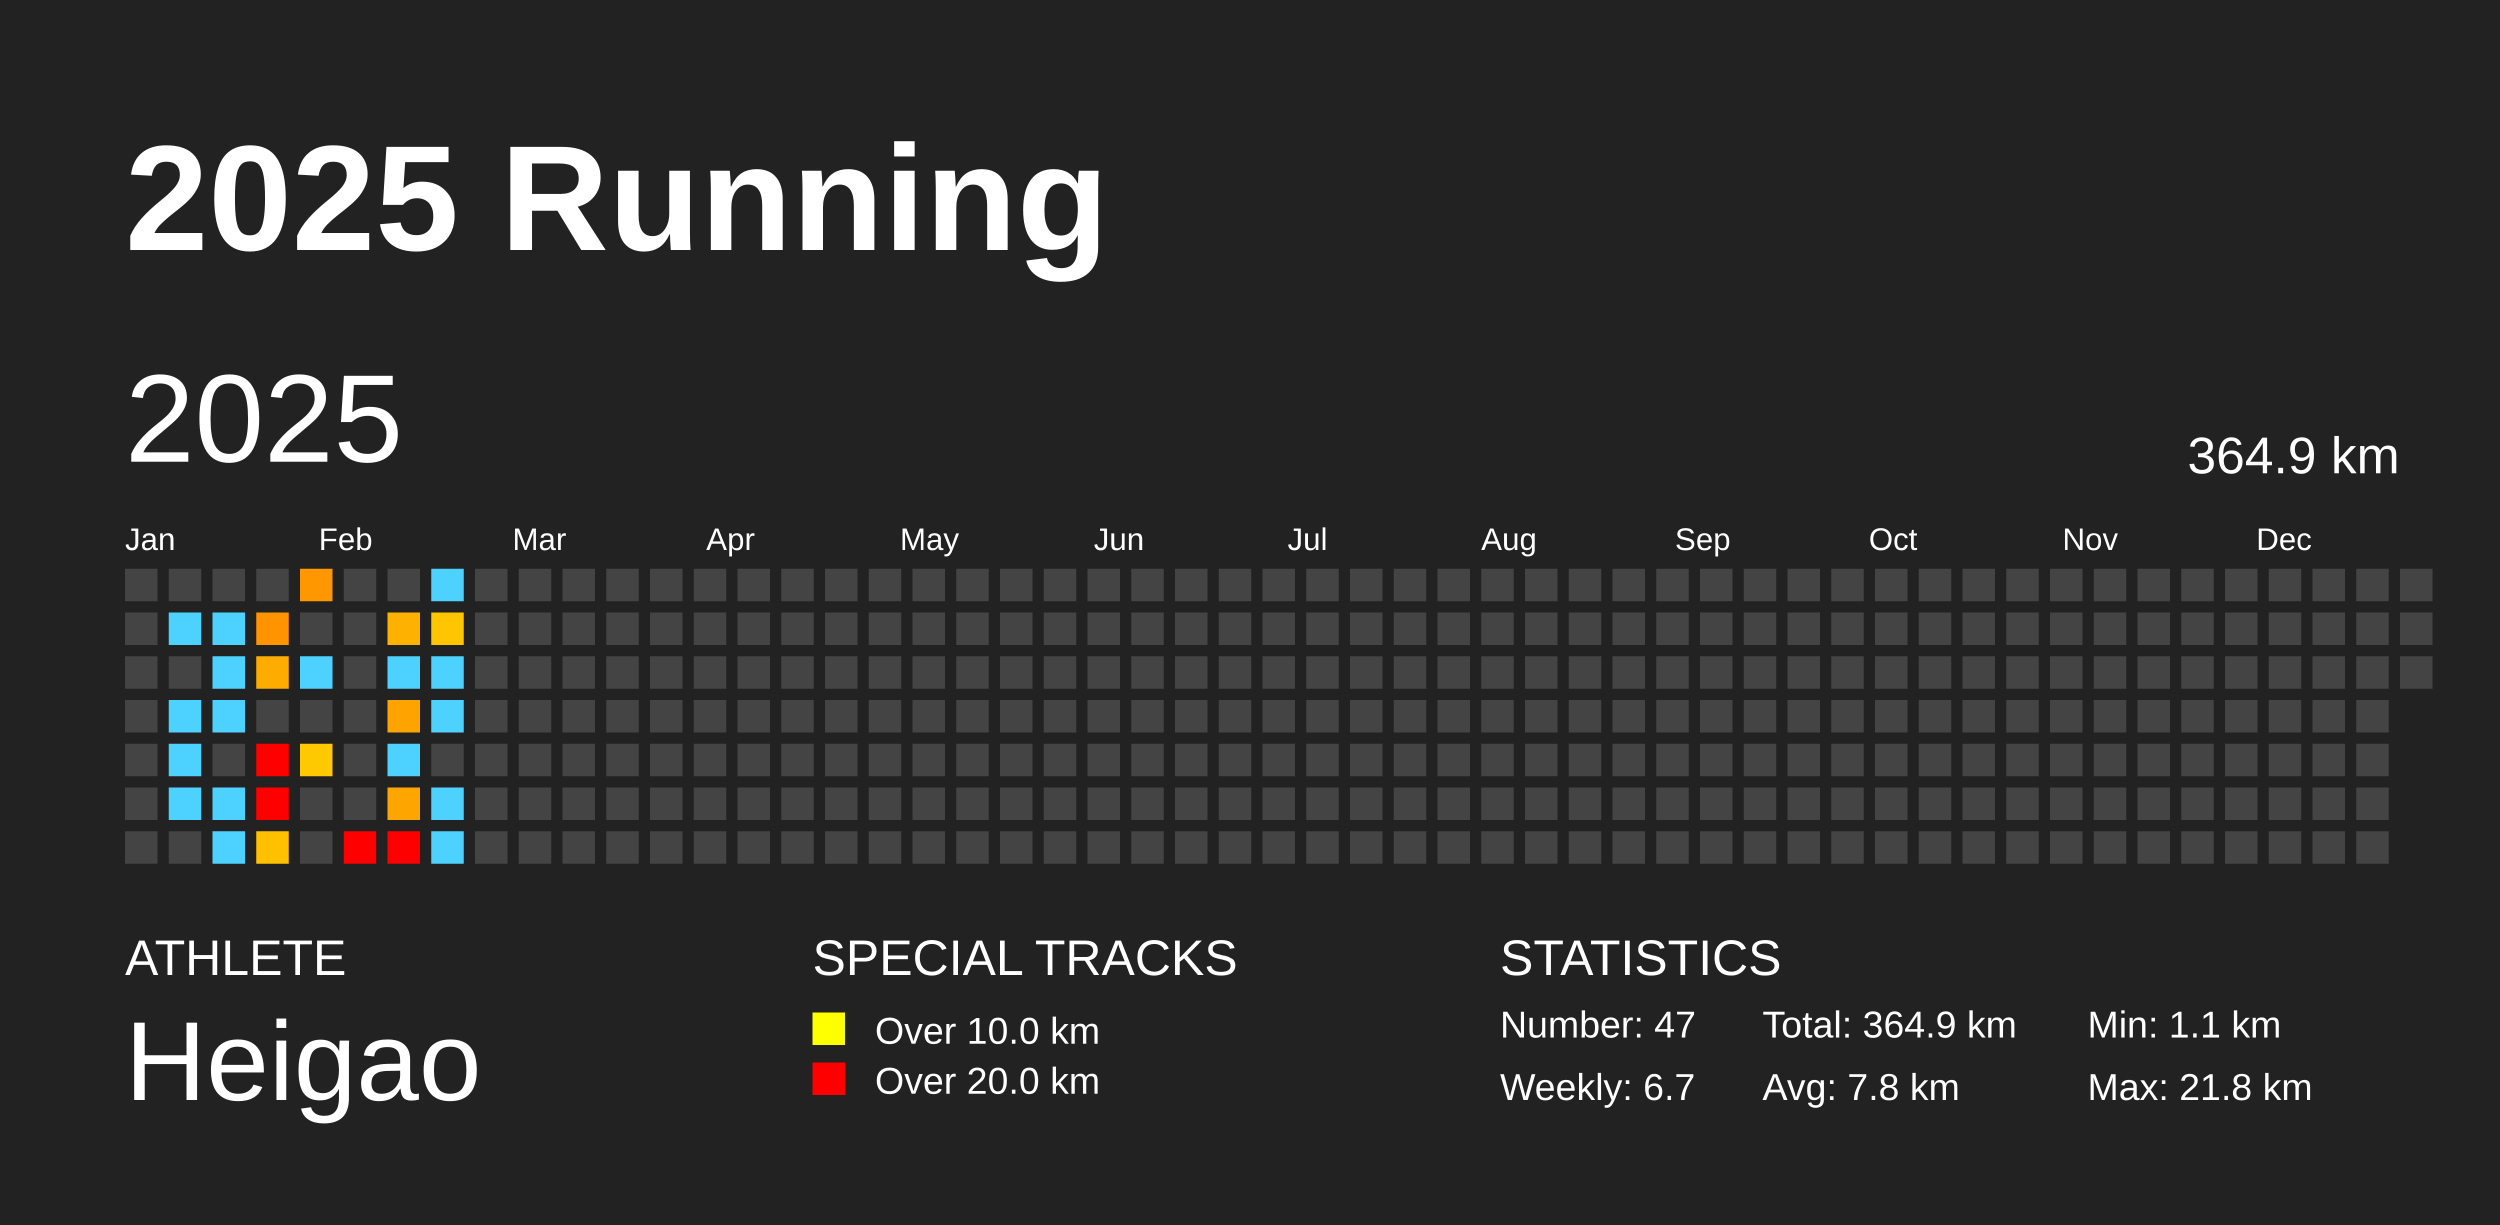
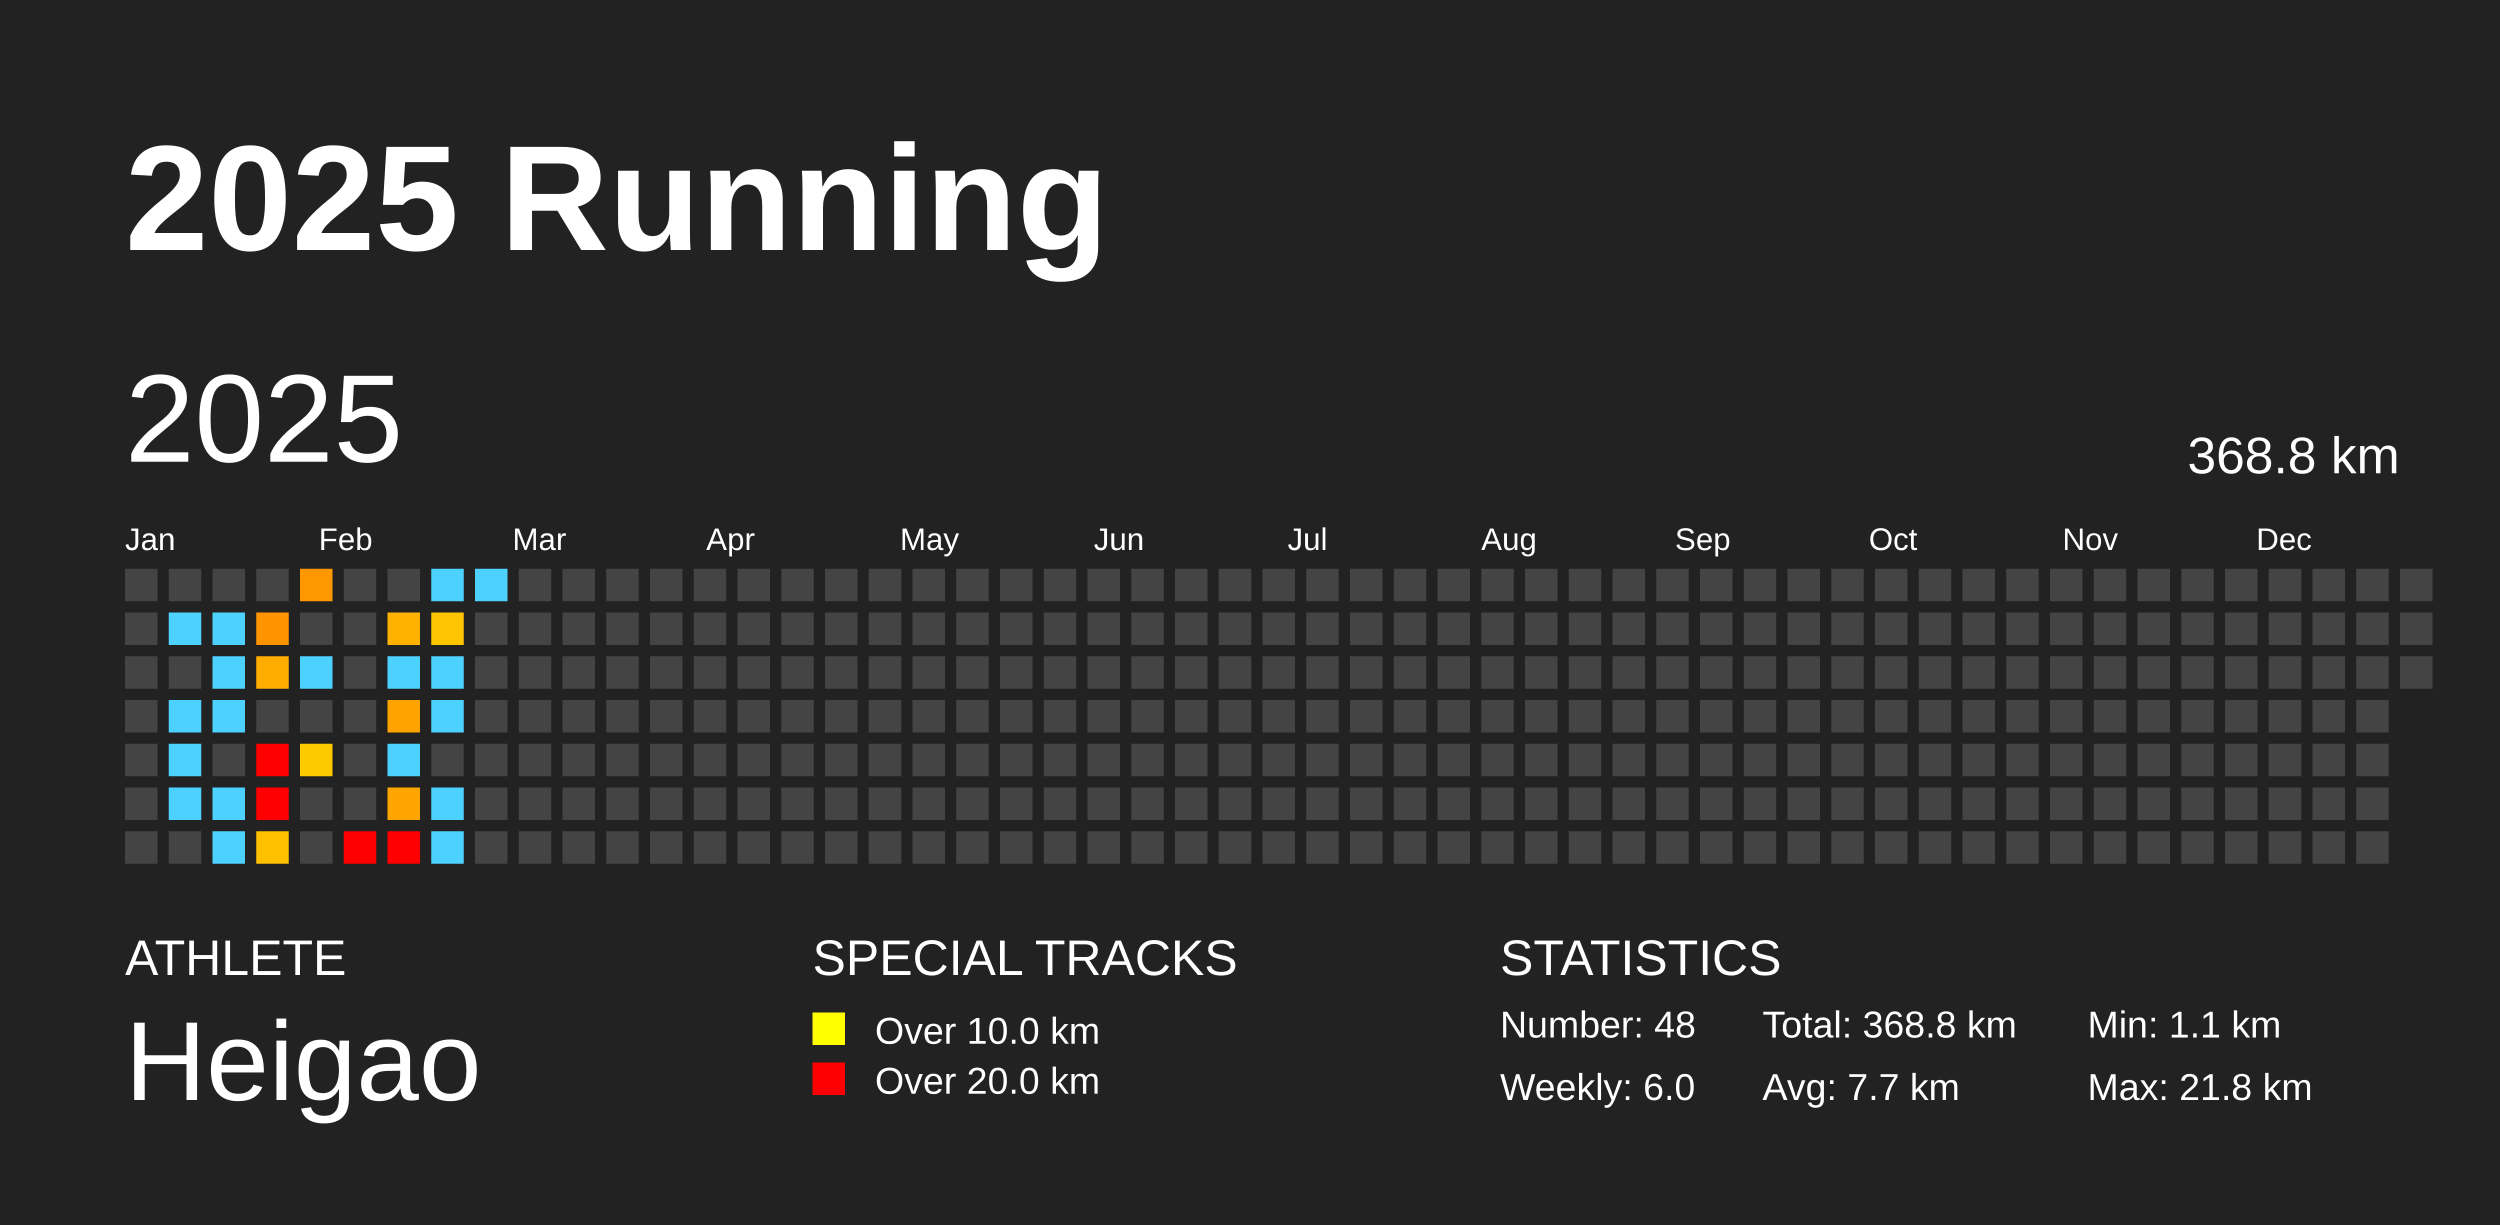
<svg xmlns="http://www.w3.org/2000/svg" baseProfile="full" height="98mm" version="1.1" viewBox="0,0,200,98" width="200mm">
  <defs />
  <rect fill="#222222" height="98" width="200" x="0" y="0" />
  <text fill="#FFFFFF" style="font-size:12px; font-family:Arial; font-weight:bold;" x="10" y="20">2025 Running</text>
  <text fill="#FFFFFF" style="font-size:4px; font-family:Arial" x="10" y="78">ATHLETE</text>
  <text fill="#FFFFFF" style="font-size:9px; font-family:Arial" x="10" y="88">Heigao</text>
  <text fill="#FFFFFF" style="font-size:4px; font-family:Arial" x="65" y="78">SPECIAL TRACKS</text>
  <rect fill="yellow" height="2.6" width="2.6" x="65" y="81" />
  <text fill="#FFFFFF" style="font-size:3px; font-family:Arial" x="70" y="83.5">Over 10.0 km</text>
  <rect fill="red" height="2.6" width="2.6" x="65" y="85" />
  <text fill="#FFFFFF" style="font-size:3px; font-family:Arial" x="70" y="87.5">Over 20.0 km</text>
  <text fill="#FFFFFF" style="font-size:4px; font-family:Arial" x="120" y="78">STATISTICS</text>
-   <text fill="#FFFFFF" style="font-size:3px; font-family:Arial" x="120" y="83">Number: 47</text>
-   <text fill="#FFFFFF" style="font-size:3px; font-family:Arial" x="120" y="88">Weekly: 6.7</text>
-   <text fill="#FFFFFF" style="font-size:3px; font-family:Arial" x="141" y="83">Total: 364.9 km</text>
-   <text fill="#FFFFFF" style="font-size:3px; font-family:Arial" x="141" y="88">Avg: 7.8 km</text>
+   <text fill="#FFFFFF" style="font-size:3px; font-family:Arial" x="120" y="83">Number: 48</text>
+   <text fill="#FFFFFF" style="font-size:3px; font-family:Arial" x="120" y="88">Weekly: 6.0</text>
+   <text fill="#FFFFFF" style="font-size:3px; font-family:Arial" x="141" y="83">Total: 368.8 km</text>
+   <text fill="#FFFFFF" style="font-size:3px; font-family:Arial" x="141" y="88">Avg: 7.7 km</text>
  <text fill="#FFFFFF" style="font-size:3px; font-family:Arial" x="167" y="83">Min: 1.1 km</text>
  <text fill="#FFFFFF" style="font-size:3px; font-family:Arial" x="167" y="88">Max: 21.8 km</text>
  <text dominant-baseline="hanging" fill="#FFFFFF" style="font-size:10.0px; font-family:Arial;" x="10" y="30">2025</text>
-   <text dominant-baseline="hanging" fill="#FFFFFF" style="font-size:4.125px; font-family:Arial;" x="175" y="35">364.9 km</text>
+   <text dominant-baseline="hanging" fill="#FFFFFF" style="font-size:4.125px; font-family:Arial;" x="175" y="35">368.8 km</text>
  <text fill="#FFFFFF" style="font-size:2.5px; font-family:Arial" x="10.0" y="44">Jan</text>
  <text fill="#FFFFFF" style="font-size:2.5px; font-family:Arial" x="25.5" y="44">Feb</text>
  <text fill="#FFFFFF" style="font-size:2.5px; font-family:Arial" x="41.0" y="44">Mar</text>
  <text fill="#FFFFFF" style="font-size:2.5px; font-family:Arial" x="56.5" y="44">Apr</text>
  <text fill="#FFFFFF" style="font-size:2.5px; font-family:Arial" x="72.0" y="44">May</text>
  <text fill="#FFFFFF" style="font-size:2.5px; font-family:Arial" x="87.5" y="44">Jun</text>
  <text fill="#FFFFFF" style="font-size:2.5px; font-family:Arial" x="103.0" y="44">Jul</text>
  <text fill="#FFFFFF" style="font-size:2.5px; font-family:Arial" x="118.5" y="44">Aug</text>
  <text fill="#FFFFFF" style="font-size:2.5px; font-family:Arial" x="134.0" y="44">Sep</text>
  <text fill="#FFFFFF" style="font-size:2.5px; font-family:Arial" x="149.5" y="44">Oct</text>
  <text fill="#FFFFFF" style="font-size:2.5px; font-family:Arial" x="165.0" y="44">Nov</text>
  <text fill="#FFFFFF" style="font-size:2.5px; font-family:Arial" x="180.5" y="44">Dec</text>
  <rect fill="#444444" height="2.6" width="2.6" x="10.0" y="45.5" />
  <rect fill="#444444" height="2.6" width="2.6" x="10.0" y="49.0" />
  <rect fill="#444444" height="2.6" width="2.6" x="10.0" y="52.5" />
  <rect fill="#444444" height="2.6" width="2.6" x="10.0" y="56.0" />
  <rect fill="#444444" height="2.6" width="2.6" x="10.0" y="59.5" />
  <rect fill="#444444" height="2.6" width="2.6" x="10.0" y="63.0" />
  <rect fill="#444444" height="2.6" width="2.6" x="10.0" y="66.5" />
  <rect fill="#444444" height="2.6" width="2.6" x="13.5" y="45.5" />
  <rect fill="#4dd2ff" height="2.6" width="2.6" x="13.5" y="49.0" />
  <rect fill="#444444" height="2.6" width="2.6" x="13.5" y="52.5" />
  <rect fill="#4dd2ff" height="2.6" width="2.6" x="13.5" y="56.0" />
  <rect fill="#4dd2ff" height="2.6" width="2.6" x="13.5" y="59.5" />
  <rect fill="#4dd2ff" height="2.6" width="2.6" x="13.5" y="63.0" />
  <rect fill="#444444" height="2.6" width="2.6" x="13.5" y="66.5" />
  <rect fill="#444444" height="2.6" width="2.6" x="17.0" y="45.5" />
  <rect fill="#4dd2ff" height="2.6" width="2.6" x="17.0" y="49.0" />
  <rect fill="#4dd2ff" height="2.6" width="2.6" x="17.0" y="52.5" />
  <rect fill="#4dd2ff" height="2.6" width="2.6" x="17.0" y="56.0" />
  <rect fill="#444444" height="2.6" width="2.6" x="17.0" y="59.5" />
  <rect fill="#4dd2ff" height="2.6" width="2.6" x="17.0" y="63.0" />
  <rect fill="#4dd2ff" height="2.6" width="2.6" x="17.0" y="66.5" />
  <rect fill="#444444" height="2.6" width="2.6" x="20.5" y="45.5" />
  <rect fill="#ff9400" height="2.6" width="2.6" x="20.5" y="49.0" />
  <rect fill="#ffac00" height="2.6" width="2.6" x="20.5" y="52.5" />
  <rect fill="#444444" height="2.6" width="2.6" x="20.5" y="56.0" />
  <rect fill="red" height="2.6" width="2.6" x="20.5" y="59.5" />
  <rect fill="red" height="2.6" width="2.6" x="20.5" y="63.0" />
  <rect fill="#ffc000" height="2.6" width="2.6" x="20.5" y="66.5" />
  <rect fill="#ff9800" height="2.6" width="2.6" x="24.0" y="45.5" />
  <rect fill="#444444" height="2.6" width="2.6" x="24.0" y="49.0" />
  <rect fill="#4dd2ff" height="2.6" width="2.6" x="24.0" y="52.5" />
  <rect fill="#444444" height="2.6" width="2.6" x="24.0" y="56.0" />
  <rect fill="#ffc900" height="2.6" width="2.6" x="24.0" y="59.5" />
  <rect fill="#444444" height="2.6" width="2.6" x="24.0" y="63.0" />
  <rect fill="#444444" height="2.6" width="2.6" x="24.0" y="66.5" />
  <rect fill="#444444" height="2.6" width="2.6" x="27.5" y="45.5" />
  <rect fill="#444444" height="2.6" width="2.6" x="27.5" y="49.0" />
  <rect fill="#444444" height="2.6" width="2.6" x="27.5" y="52.5" />
  <rect fill="#444444" height="2.6" width="2.6" x="27.5" y="56.0" />
  <rect fill="#444444" height="2.6" width="2.6" x="27.5" y="59.5" />
  <rect fill="#444444" height="2.6" width="2.6" x="27.5" y="63.0" />
  <rect fill="red" height="2.6" width="2.6" x="27.5" y="66.5" />
  <rect fill="#444444" height="2.6" width="2.6" x="31.0" y="45.5" />
  <rect fill="#ffb100" height="2.6" width="2.6" x="31.0" y="49.0" />
  <rect fill="#4dd2ff" height="2.6" width="2.6" x="31.0" y="52.5" />
  <rect fill="#ffa300" height="2.6" width="2.6" x="31.0" y="56.0" />
  <rect fill="#4dd2ff" height="2.6" width="2.6" x="31.0" y="59.5" />
  <rect fill="#ffa500" height="2.6" width="2.6" x="31.0" y="63.0" />
  <rect fill="red" height="2.6" width="2.6" x="31.0" y="66.5" />
  <rect fill="#4dd2ff" height="2.6" width="2.6" x="34.5" y="45.5" />
  <rect fill="#ffc500" height="2.6" width="2.6" x="34.5" y="49.0" />
  <rect fill="#4dd2ff" height="2.6" width="2.6" x="34.5" y="52.5" />
  <rect fill="#4dd2ff" height="2.6" width="2.6" x="34.5" y="56.0" />
  <rect fill="#444444" height="2.6" width="2.6" x="34.5" y="59.5" />
  <rect fill="#4dd2ff" height="2.6" width="2.6" x="34.5" y="63.0" />
  <rect fill="#4dd2ff" height="2.6" width="2.6" x="34.5" y="66.5" />
-   <rect fill="#444444" height="2.6" width="2.6" x="38.0" y="45.5" />
+   <rect fill="#4dd2ff" height="2.6" width="2.6" x="38.0" y="45.5" />
  <rect fill="#444444" height="2.6" width="2.6" x="38.0" y="49.0" />
  <rect fill="#444444" height="2.6" width="2.6" x="38.0" y="52.5" />
  <rect fill="#444444" height="2.6" width="2.6" x="38.0" y="56.0" />
  <rect fill="#444444" height="2.6" width="2.6" x="38.0" y="59.5" />
  <rect fill="#444444" height="2.6" width="2.6" x="38.0" y="63.0" />
  <rect fill="#444444" height="2.6" width="2.6" x="38.0" y="66.5" />
  <rect fill="#444444" height="2.6" width="2.6" x="41.5" y="45.5" />
  <rect fill="#444444" height="2.6" width="2.6" x="41.5" y="49.0" />
  <rect fill="#444444" height="2.6" width="2.6" x="41.5" y="52.5" />
  <rect fill="#444444" height="2.6" width="2.6" x="41.5" y="56.0" />
  <rect fill="#444444" height="2.6" width="2.6" x="41.5" y="59.5" />
  <rect fill="#444444" height="2.6" width="2.6" x="41.5" y="63.0" />
  <rect fill="#444444" height="2.6" width="2.6" x="41.5" y="66.5" />
  <rect fill="#444444" height="2.6" width="2.6" x="45.0" y="45.5" />
  <rect fill="#444444" height="2.6" width="2.6" x="45.0" y="49.0" />
  <rect fill="#444444" height="2.6" width="2.6" x="45.0" y="52.5" />
  <rect fill="#444444" height="2.6" width="2.6" x="45.0" y="56.0" />
  <rect fill="#444444" height="2.6" width="2.6" x="45.0" y="59.5" />
  <rect fill="#444444" height="2.6" width="2.6" x="45.0" y="63.0" />
  <rect fill="#444444" height="2.6" width="2.6" x="45.0" y="66.5" />
  <rect fill="#444444" height="2.6" width="2.6" x="48.5" y="45.5" />
  <rect fill="#444444" height="2.6" width="2.6" x="48.5" y="49.0" />
  <rect fill="#444444" height="2.6" width="2.6" x="48.5" y="52.5" />
  <rect fill="#444444" height="2.6" width="2.6" x="48.5" y="56.0" />
  <rect fill="#444444" height="2.6" width="2.6" x="48.5" y="59.5" />
  <rect fill="#444444" height="2.6" width="2.6" x="48.5" y="63.0" />
  <rect fill="#444444" height="2.6" width="2.6" x="48.5" y="66.5" />
  <rect fill="#444444" height="2.6" width="2.6" x="52.0" y="45.5" />
  <rect fill="#444444" height="2.6" width="2.6" x="52.0" y="49.0" />
  <rect fill="#444444" height="2.6" width="2.6" x="52.0" y="52.5" />
  <rect fill="#444444" height="2.6" width="2.6" x="52.0" y="56.0" />
  <rect fill="#444444" height="2.6" width="2.6" x="52.0" y="59.5" />
  <rect fill="#444444" height="2.6" width="2.6" x="52.0" y="63.0" />
  <rect fill="#444444" height="2.6" width="2.6" x="52.0" y="66.5" />
  <rect fill="#444444" height="2.6" width="2.6" x="55.5" y="45.5" />
  <rect fill="#444444" height="2.6" width="2.6" x="55.5" y="49.0" />
  <rect fill="#444444" height="2.6" width="2.6" x="55.5" y="52.5" />
  <rect fill="#444444" height="2.6" width="2.6" x="55.5" y="56.0" />
  <rect fill="#444444" height="2.6" width="2.6" x="55.5" y="59.5" />
  <rect fill="#444444" height="2.6" width="2.6" x="55.5" y="63.0" />
  <rect fill="#444444" height="2.6" width="2.6" x="55.5" y="66.5" />
  <rect fill="#444444" height="2.6" width="2.6" x="59.0" y="45.5" />
  <rect fill="#444444" height="2.6" width="2.6" x="59.0" y="49.0" />
  <rect fill="#444444" height="2.6" width="2.6" x="59.0" y="52.5" />
  <rect fill="#444444" height="2.6" width="2.6" x="59.0" y="56.0" />
  <rect fill="#444444" height="2.6" width="2.6" x="59.0" y="59.5" />
  <rect fill="#444444" height="2.6" width="2.6" x="59.0" y="63.0" />
  <rect fill="#444444" height="2.6" width="2.6" x="59.0" y="66.5" />
  <rect fill="#444444" height="2.6" width="2.6" x="62.5" y="45.5" />
  <rect fill="#444444" height="2.6" width="2.6" x="62.5" y="49.0" />
  <rect fill="#444444" height="2.6" width="2.6" x="62.5" y="52.5" />
  <rect fill="#444444" height="2.6" width="2.6" x="62.5" y="56.0" />
  <rect fill="#444444" height="2.6" width="2.6" x="62.5" y="59.5" />
  <rect fill="#444444" height="2.6" width="2.6" x="62.5" y="63.0" />
  <rect fill="#444444" height="2.6" width="2.6" x="62.5" y="66.5" />
  <rect fill="#444444" height="2.6" width="2.6" x="66.0" y="45.5" />
  <rect fill="#444444" height="2.6" width="2.6" x="66.0" y="49.0" />
  <rect fill="#444444" height="2.6" width="2.6" x="66.0" y="52.5" />
  <rect fill="#444444" height="2.6" width="2.6" x="66.0" y="56.0" />
  <rect fill="#444444" height="2.6" width="2.6" x="66.0" y="59.5" />
  <rect fill="#444444" height="2.6" width="2.6" x="66.0" y="63.0" />
  <rect fill="#444444" height="2.6" width="2.6" x="66.0" y="66.5" />
  <rect fill="#444444" height="2.6" width="2.6" x="69.5" y="45.5" />
  <rect fill="#444444" height="2.6" width="2.6" x="69.5" y="49.0" />
  <rect fill="#444444" height="2.6" width="2.6" x="69.5" y="52.5" />
  <rect fill="#444444" height="2.6" width="2.6" x="69.5" y="56.0" />
  <rect fill="#444444" height="2.6" width="2.6" x="69.5" y="59.5" />
  <rect fill="#444444" height="2.6" width="2.6" x="69.5" y="63.0" />
  <rect fill="#444444" height="2.6" width="2.6" x="69.5" y="66.5" />
  <rect fill="#444444" height="2.6" width="2.6" x="73.0" y="45.5" />
  <rect fill="#444444" height="2.6" width="2.6" x="73.0" y="49.0" />
  <rect fill="#444444" height="2.6" width="2.6" x="73.0" y="52.5" />
  <rect fill="#444444" height="2.6" width="2.6" x="73.0" y="56.0" />
  <rect fill="#444444" height="2.6" width="2.6" x="73.0" y="59.5" />
  <rect fill="#444444" height="2.6" width="2.6" x="73.0" y="63.0" />
  <rect fill="#444444" height="2.6" width="2.6" x="73.0" y="66.5" />
  <rect fill="#444444" height="2.6" width="2.6" x="76.5" y="45.5" />
  <rect fill="#444444" height="2.6" width="2.6" x="76.5" y="49.0" />
  <rect fill="#444444" height="2.6" width="2.6" x="76.5" y="52.5" />
  <rect fill="#444444" height="2.6" width="2.6" x="76.5" y="56.0" />
  <rect fill="#444444" height="2.6" width="2.6" x="76.5" y="59.5" />
  <rect fill="#444444" height="2.6" width="2.6" x="76.5" y="63.0" />
  <rect fill="#444444" height="2.6" width="2.6" x="76.5" y="66.5" />
  <rect fill="#444444" height="2.6" width="2.6" x="80.0" y="45.5" />
  <rect fill="#444444" height="2.6" width="2.6" x="80.0" y="49.0" />
  <rect fill="#444444" height="2.6" width="2.6" x="80.0" y="52.5" />
  <rect fill="#444444" height="2.6" width="2.6" x="80.0" y="56.0" />
  <rect fill="#444444" height="2.6" width="2.6" x="80.0" y="59.5" />
  <rect fill="#444444" height="2.6" width="2.6" x="80.0" y="63.0" />
  <rect fill="#444444" height="2.6" width="2.6" x="80.0" y="66.5" />
  <rect fill="#444444" height="2.6" width="2.6" x="83.5" y="45.5" />
  <rect fill="#444444" height="2.6" width="2.6" x="83.5" y="49.0" />
  <rect fill="#444444" height="2.6" width="2.6" x="83.5" y="52.5" />
  <rect fill="#444444" height="2.6" width="2.6" x="83.5" y="56.0" />
  <rect fill="#444444" height="2.6" width="2.6" x="83.5" y="59.5" />
  <rect fill="#444444" height="2.6" width="2.6" x="83.5" y="63.0" />
  <rect fill="#444444" height="2.6" width="2.6" x="83.5" y="66.5" />
  <rect fill="#444444" height="2.6" width="2.6" x="87.0" y="45.5" />
  <rect fill="#444444" height="2.6" width="2.6" x="87.0" y="49.0" />
  <rect fill="#444444" height="2.6" width="2.6" x="87.0" y="52.5" />
  <rect fill="#444444" height="2.6" width="2.6" x="87.0" y="56.0" />
  <rect fill="#444444" height="2.6" width="2.6" x="87.0" y="59.5" />
  <rect fill="#444444" height="2.6" width="2.6" x="87.0" y="63.0" />
  <rect fill="#444444" height="2.6" width="2.6" x="87.0" y="66.5" />
  <rect fill="#444444" height="2.6" width="2.6" x="90.5" y="45.5" />
  <rect fill="#444444" height="2.6" width="2.6" x="90.5" y="49.0" />
  <rect fill="#444444" height="2.6" width="2.6" x="90.5" y="52.5" />
  <rect fill="#444444" height="2.6" width="2.6" x="90.5" y="56.0" />
  <rect fill="#444444" height="2.6" width="2.6" x="90.5" y="59.5" />
  <rect fill="#444444" height="2.6" width="2.6" x="90.5" y="63.0" />
  <rect fill="#444444" height="2.6" width="2.6" x="90.5" y="66.5" />
  <rect fill="#444444" height="2.6" width="2.6" x="94.0" y="45.5" />
  <rect fill="#444444" height="2.6" width="2.6" x="94.0" y="49.0" />
  <rect fill="#444444" height="2.6" width="2.6" x="94.0" y="52.5" />
  <rect fill="#444444" height="2.6" width="2.6" x="94.0" y="56.0" />
  <rect fill="#444444" height="2.6" width="2.6" x="94.0" y="59.5" />
  <rect fill="#444444" height="2.6" width="2.6" x="94.0" y="63.0" />
  <rect fill="#444444" height="2.6" width="2.6" x="94.0" y="66.5" />
  <rect fill="#444444" height="2.6" width="2.6" x="97.5" y="45.5" />
  <rect fill="#444444" height="2.6" width="2.6" x="97.5" y="49.0" />
  <rect fill="#444444" height="2.6" width="2.6" x="97.5" y="52.5" />
  <rect fill="#444444" height="2.6" width="2.6" x="97.5" y="56.0" />
  <rect fill="#444444" height="2.6" width="2.6" x="97.5" y="59.5" />
  <rect fill="#444444" height="2.6" width="2.6" x="97.5" y="63.0" />
  <rect fill="#444444" height="2.6" width="2.6" x="97.5" y="66.5" />
  <rect fill="#444444" height="2.6" width="2.6" x="101.0" y="45.5" />
  <rect fill="#444444" height="2.6" width="2.6" x="101.0" y="49.0" />
  <rect fill="#444444" height="2.6" width="2.6" x="101.0" y="52.5" />
  <rect fill="#444444" height="2.6" width="2.6" x="101.0" y="56.0" />
  <rect fill="#444444" height="2.6" width="2.6" x="101.0" y="59.5" />
  <rect fill="#444444" height="2.6" width="2.6" x="101.0" y="63.0" />
  <rect fill="#444444" height="2.6" width="2.6" x="101.0" y="66.5" />
  <rect fill="#444444" height="2.6" width="2.6" x="104.5" y="45.5" />
  <rect fill="#444444" height="2.6" width="2.6" x="104.5" y="49.0" />
  <rect fill="#444444" height="2.6" width="2.6" x="104.5" y="52.5" />
  <rect fill="#444444" height="2.6" width="2.6" x="104.5" y="56.0" />
  <rect fill="#444444" height="2.6" width="2.6" x="104.5" y="59.5" />
  <rect fill="#444444" height="2.6" width="2.6" x="104.5" y="63.0" />
  <rect fill="#444444" height="2.6" width="2.6" x="104.5" y="66.5" />
  <rect fill="#444444" height="2.6" width="2.6" x="108.0" y="45.5" />
  <rect fill="#444444" height="2.6" width="2.6" x="108.0" y="49.0" />
  <rect fill="#444444" height="2.6" width="2.6" x="108.0" y="52.5" />
  <rect fill="#444444" height="2.6" width="2.6" x="108.0" y="56.0" />
  <rect fill="#444444" height="2.6" width="2.6" x="108.0" y="59.5" />
  <rect fill="#444444" height="2.6" width="2.6" x="108.0" y="63.0" />
  <rect fill="#444444" height="2.6" width="2.6" x="108.0" y="66.5" />
  <rect fill="#444444" height="2.6" width="2.6" x="111.5" y="45.5" />
  <rect fill="#444444" height="2.6" width="2.6" x="111.5" y="49.0" />
  <rect fill="#444444" height="2.6" width="2.6" x="111.5" y="52.5" />
  <rect fill="#444444" height="2.6" width="2.6" x="111.5" y="56.0" />
  <rect fill="#444444" height="2.6" width="2.6" x="111.5" y="59.5" />
  <rect fill="#444444" height="2.6" width="2.6" x="111.5" y="63.0" />
  <rect fill="#444444" height="2.6" width="2.6" x="111.5" y="66.5" />
  <rect fill="#444444" height="2.6" width="2.6" x="115.0" y="45.5" />
  <rect fill="#444444" height="2.6" width="2.6" x="115.0" y="49.0" />
  <rect fill="#444444" height="2.6" width="2.6" x="115.0" y="52.5" />
  <rect fill="#444444" height="2.6" width="2.6" x="115.0" y="56.0" />
  <rect fill="#444444" height="2.6" width="2.6" x="115.0" y="59.5" />
  <rect fill="#444444" height="2.6" width="2.6" x="115.0" y="63.0" />
  <rect fill="#444444" height="2.6" width="2.6" x="115.0" y="66.5" />
  <rect fill="#444444" height="2.6" width="2.6" x="118.5" y="45.5" />
  <rect fill="#444444" height="2.6" width="2.6" x="118.5" y="49.0" />
  <rect fill="#444444" height="2.6" width="2.6" x="118.5" y="52.5" />
  <rect fill="#444444" height="2.6" width="2.6" x="118.5" y="56.0" />
  <rect fill="#444444" height="2.6" width="2.6" x="118.5" y="59.5" />
  <rect fill="#444444" height="2.6" width="2.6" x="118.5" y="63.0" />
  <rect fill="#444444" height="2.6" width="2.6" x="118.5" y="66.5" />
  <rect fill="#444444" height="2.6" width="2.6" x="122.0" y="45.5" />
  <rect fill="#444444" height="2.6" width="2.6" x="122.0" y="49.0" />
  <rect fill="#444444" height="2.6" width="2.6" x="122.0" y="52.5" />
  <rect fill="#444444" height="2.6" width="2.6" x="122.0" y="56.0" />
  <rect fill="#444444" height="2.6" width="2.6" x="122.0" y="59.5" />
  <rect fill="#444444" height="2.6" width="2.6" x="122.0" y="63.0" />
  <rect fill="#444444" height="2.6" width="2.6" x="122.0" y="66.5" />
  <rect fill="#444444" height="2.6" width="2.6" x="125.5" y="45.5" />
  <rect fill="#444444" height="2.6" width="2.6" x="125.5" y="49.0" />
  <rect fill="#444444" height="2.6" width="2.6" x="125.5" y="52.5" />
  <rect fill="#444444" height="2.6" width="2.6" x="125.5" y="56.0" />
  <rect fill="#444444" height="2.6" width="2.6" x="125.5" y="59.5" />
  <rect fill="#444444" height="2.6" width="2.6" x="125.5" y="63.0" />
  <rect fill="#444444" height="2.6" width="2.6" x="125.5" y="66.5" />
  <rect fill="#444444" height="2.6" width="2.6" x="129.0" y="45.5" />
  <rect fill="#444444" height="2.6" width="2.6" x="129.0" y="49.0" />
  <rect fill="#444444" height="2.6" width="2.6" x="129.0" y="52.5" />
  <rect fill="#444444" height="2.6" width="2.6" x="129.0" y="56.0" />
  <rect fill="#444444" height="2.6" width="2.6" x="129.0" y="59.5" />
  <rect fill="#444444" height="2.6" width="2.6" x="129.0" y="63.0" />
  <rect fill="#444444" height="2.6" width="2.6" x="129.0" y="66.5" />
  <rect fill="#444444" height="2.6" width="2.6" x="132.5" y="45.5" />
  <rect fill="#444444" height="2.6" width="2.6" x="132.5" y="49.0" />
  <rect fill="#444444" height="2.6" width="2.6" x="132.5" y="52.5" />
  <rect fill="#444444" height="2.6" width="2.6" x="132.5" y="56.0" />
  <rect fill="#444444" height="2.6" width="2.6" x="132.5" y="59.5" />
  <rect fill="#444444" height="2.6" width="2.6" x="132.5" y="63.0" />
  <rect fill="#444444" height="2.6" width="2.6" x="132.5" y="66.5" />
  <rect fill="#444444" height="2.6" width="2.6" x="136.0" y="45.5" />
  <rect fill="#444444" height="2.6" width="2.6" x="136.0" y="49.0" />
  <rect fill="#444444" height="2.6" width="2.6" x="136.0" y="52.5" />
  <rect fill="#444444" height="2.6" width="2.6" x="136.0" y="56.0" />
  <rect fill="#444444" height="2.6" width="2.6" x="136.0" y="59.5" />
  <rect fill="#444444" height="2.6" width="2.6" x="136.0" y="63.0" />
  <rect fill="#444444" height="2.6" width="2.6" x="136.0" y="66.5" />
  <rect fill="#444444" height="2.6" width="2.6" x="139.5" y="45.5" />
  <rect fill="#444444" height="2.6" width="2.6" x="139.5" y="49.0" />
  <rect fill="#444444" height="2.6" width="2.6" x="139.5" y="52.5" />
  <rect fill="#444444" height="2.6" width="2.6" x="139.5" y="56.0" />
  <rect fill="#444444" height="2.6" width="2.6" x="139.5" y="59.5" />
  <rect fill="#444444" height="2.6" width="2.6" x="139.5" y="63.0" />
  <rect fill="#444444" height="2.6" width="2.6" x="139.5" y="66.5" />
  <rect fill="#444444" height="2.6" width="2.6" x="143.0" y="45.5" />
  <rect fill="#444444" height="2.6" width="2.6" x="143.0" y="49.0" />
  <rect fill="#444444" height="2.6" width="2.6" x="143.0" y="52.5" />
  <rect fill="#444444" height="2.6" width="2.6" x="143.0" y="56.0" />
  <rect fill="#444444" height="2.6" width="2.6" x="143.0" y="59.5" />
  <rect fill="#444444" height="2.6" width="2.6" x="143.0" y="63.0" />
  <rect fill="#444444" height="2.6" width="2.6" x="143.0" y="66.5" />
  <rect fill="#444444" height="2.6" width="2.6" x="146.5" y="45.5" />
  <rect fill="#444444" height="2.6" width="2.6" x="146.5" y="49.0" />
  <rect fill="#444444" height="2.6" width="2.6" x="146.5" y="52.5" />
  <rect fill="#444444" height="2.6" width="2.6" x="146.5" y="56.0" />
  <rect fill="#444444" height="2.6" width="2.6" x="146.5" y="59.5" />
  <rect fill="#444444" height="2.6" width="2.6" x="146.5" y="63.0" />
  <rect fill="#444444" height="2.6" width="2.6" x="146.5" y="66.5" />
  <rect fill="#444444" height="2.6" width="2.6" x="150.0" y="45.5" />
  <rect fill="#444444" height="2.6" width="2.6" x="150.0" y="49.0" />
  <rect fill="#444444" height="2.6" width="2.6" x="150.0" y="52.5" />
  <rect fill="#444444" height="2.6" width="2.6" x="150.0" y="56.0" />
  <rect fill="#444444" height="2.6" width="2.6" x="150.0" y="59.5" />
  <rect fill="#444444" height="2.6" width="2.6" x="150.0" y="63.0" />
  <rect fill="#444444" height="2.6" width="2.6" x="150.0" y="66.5" />
  <rect fill="#444444" height="2.6" width="2.6" x="153.5" y="45.5" />
  <rect fill="#444444" height="2.6" width="2.6" x="153.5" y="49.0" />
  <rect fill="#444444" height="2.6" width="2.6" x="153.5" y="52.5" />
  <rect fill="#444444" height="2.6" width="2.6" x="153.5" y="56.0" />
  <rect fill="#444444" height="2.6" width="2.6" x="153.5" y="59.5" />
  <rect fill="#444444" height="2.6" width="2.6" x="153.5" y="63.0" />
  <rect fill="#444444" height="2.6" width="2.6" x="153.5" y="66.5" />
  <rect fill="#444444" height="2.6" width="2.6" x="157.0" y="45.5" />
  <rect fill="#444444" height="2.6" width="2.6" x="157.0" y="49.0" />
  <rect fill="#444444" height="2.6" width="2.6" x="157.0" y="52.5" />
  <rect fill="#444444" height="2.6" width="2.6" x="157.0" y="56.0" />
  <rect fill="#444444" height="2.6" width="2.6" x="157.0" y="59.5" />
  <rect fill="#444444" height="2.6" width="2.6" x="157.0" y="63.0" />
  <rect fill="#444444" height="2.6" width="2.6" x="157.0" y="66.5" />
  <rect fill="#444444" height="2.6" width="2.6" x="160.5" y="45.5" />
  <rect fill="#444444" height="2.6" width="2.6" x="160.5" y="49.0" />
  <rect fill="#444444" height="2.6" width="2.6" x="160.5" y="52.5" />
  <rect fill="#444444" height="2.6" width="2.6" x="160.5" y="56.0" />
  <rect fill="#444444" height="2.6" width="2.6" x="160.5" y="59.5" />
  <rect fill="#444444" height="2.6" width="2.6" x="160.5" y="63.0" />
  <rect fill="#444444" height="2.6" width="2.6" x="160.5" y="66.5" />
  <rect fill="#444444" height="2.6" width="2.6" x="164.0" y="45.5" />
  <rect fill="#444444" height="2.6" width="2.6" x="164.0" y="49.0" />
  <rect fill="#444444" height="2.6" width="2.6" x="164.0" y="52.5" />
  <rect fill="#444444" height="2.6" width="2.6" x="164.0" y="56.0" />
  <rect fill="#444444" height="2.6" width="2.6" x="164.0" y="59.5" />
  <rect fill="#444444" height="2.6" width="2.6" x="164.0" y="63.0" />
  <rect fill="#444444" height="2.6" width="2.6" x="164.0" y="66.5" />
  <rect fill="#444444" height="2.6" width="2.6" x="167.5" y="45.5" />
  <rect fill="#444444" height="2.6" width="2.6" x="167.5" y="49.0" />
  <rect fill="#444444" height="2.6" width="2.6" x="167.5" y="52.5" />
  <rect fill="#444444" height="2.6" width="2.6" x="167.5" y="56.0" />
  <rect fill="#444444" height="2.6" width="2.6" x="167.5" y="59.5" />
  <rect fill="#444444" height="2.6" width="2.6" x="167.5" y="63.0" />
  <rect fill="#444444" height="2.6" width="2.6" x="167.5" y="66.5" />
  <rect fill="#444444" height="2.6" width="2.6" x="171.0" y="45.5" />
  <rect fill="#444444" height="2.6" width="2.6" x="171.0" y="49.0" />
  <rect fill="#444444" height="2.6" width="2.6" x="171.0" y="52.5" />
  <rect fill="#444444" height="2.6" width="2.6" x="171.0" y="56.0" />
  <rect fill="#444444" height="2.6" width="2.6" x="171.0" y="59.5" />
  <rect fill="#444444" height="2.6" width="2.6" x="171.0" y="63.0" />
  <rect fill="#444444" height="2.6" width="2.6" x="171.0" y="66.5" />
  <rect fill="#444444" height="2.6" width="2.6" x="174.5" y="45.5" />
  <rect fill="#444444" height="2.6" width="2.6" x="174.5" y="49.0" />
  <rect fill="#444444" height="2.6" width="2.6" x="174.5" y="52.5" />
  <rect fill="#444444" height="2.6" width="2.6" x="174.5" y="56.0" />
  <rect fill="#444444" height="2.6" width="2.6" x="174.5" y="59.5" />
  <rect fill="#444444" height="2.6" width="2.6" x="174.5" y="63.0" />
  <rect fill="#444444" height="2.6" width="2.6" x="174.5" y="66.5" />
  <rect fill="#444444" height="2.6" width="2.6" x="178.0" y="45.5" />
  <rect fill="#444444" height="2.6" width="2.6" x="178.0" y="49.0" />
  <rect fill="#444444" height="2.6" width="2.6" x="178.0" y="52.5" />
  <rect fill="#444444" height="2.6" width="2.6" x="178.0" y="56.0" />
  <rect fill="#444444" height="2.6" width="2.6" x="178.0" y="59.5" />
  <rect fill="#444444" height="2.6" width="2.6" x="178.0" y="63.0" />
  <rect fill="#444444" height="2.6" width="2.6" x="178.0" y="66.5" />
  <rect fill="#444444" height="2.6" width="2.6" x="181.5" y="45.5" />
  <rect fill="#444444" height="2.6" width="2.6" x="181.5" y="49.0" />
  <rect fill="#444444" height="2.6" width="2.6" x="181.5" y="52.5" />
  <rect fill="#444444" height="2.6" width="2.6" x="181.5" y="56.0" />
  <rect fill="#444444" height="2.6" width="2.6" x="181.5" y="59.5" />
  <rect fill="#444444" height="2.6" width="2.6" x="181.5" y="63.0" />
  <rect fill="#444444" height="2.6" width="2.6" x="181.5" y="66.5" />
  <rect fill="#444444" height="2.6" width="2.6" x="185.0" y="45.5" />
  <rect fill="#444444" height="2.6" width="2.6" x="185.0" y="49.0" />
  <rect fill="#444444" height="2.6" width="2.6" x="185.0" y="52.5" />
  <rect fill="#444444" height="2.6" width="2.6" x="185.0" y="56.0" />
  <rect fill="#444444" height="2.6" width="2.6" x="185.0" y="59.5" />
  <rect fill="#444444" height="2.6" width="2.6" x="185.0" y="63.0" />
  <rect fill="#444444" height="2.6" width="2.6" x="185.0" y="66.5" />
  <rect fill="#444444" height="2.6" width="2.6" x="188.5" y="45.5" />
  <rect fill="#444444" height="2.6" width="2.6" x="188.5" y="49.0" />
  <rect fill="#444444" height="2.6" width="2.6" x="188.5" y="52.5" />
  <rect fill="#444444" height="2.6" width="2.6" x="188.5" y="56.0" />
  <rect fill="#444444" height="2.6" width="2.6" x="188.5" y="59.5" />
  <rect fill="#444444" height="2.6" width="2.6" x="188.5" y="63.0" />
  <rect fill="#444444" height="2.6" width="2.6" x="188.5" y="66.5" />
  <rect fill="#444444" height="2.6" width="2.6" x="192.0" y="45.5" />
  <rect fill="#444444" height="2.6" width="2.6" x="192.0" y="49.0" />
  <rect fill="#444444" height="2.6" width="2.6" x="192.0" y="52.5" />
</svg>
